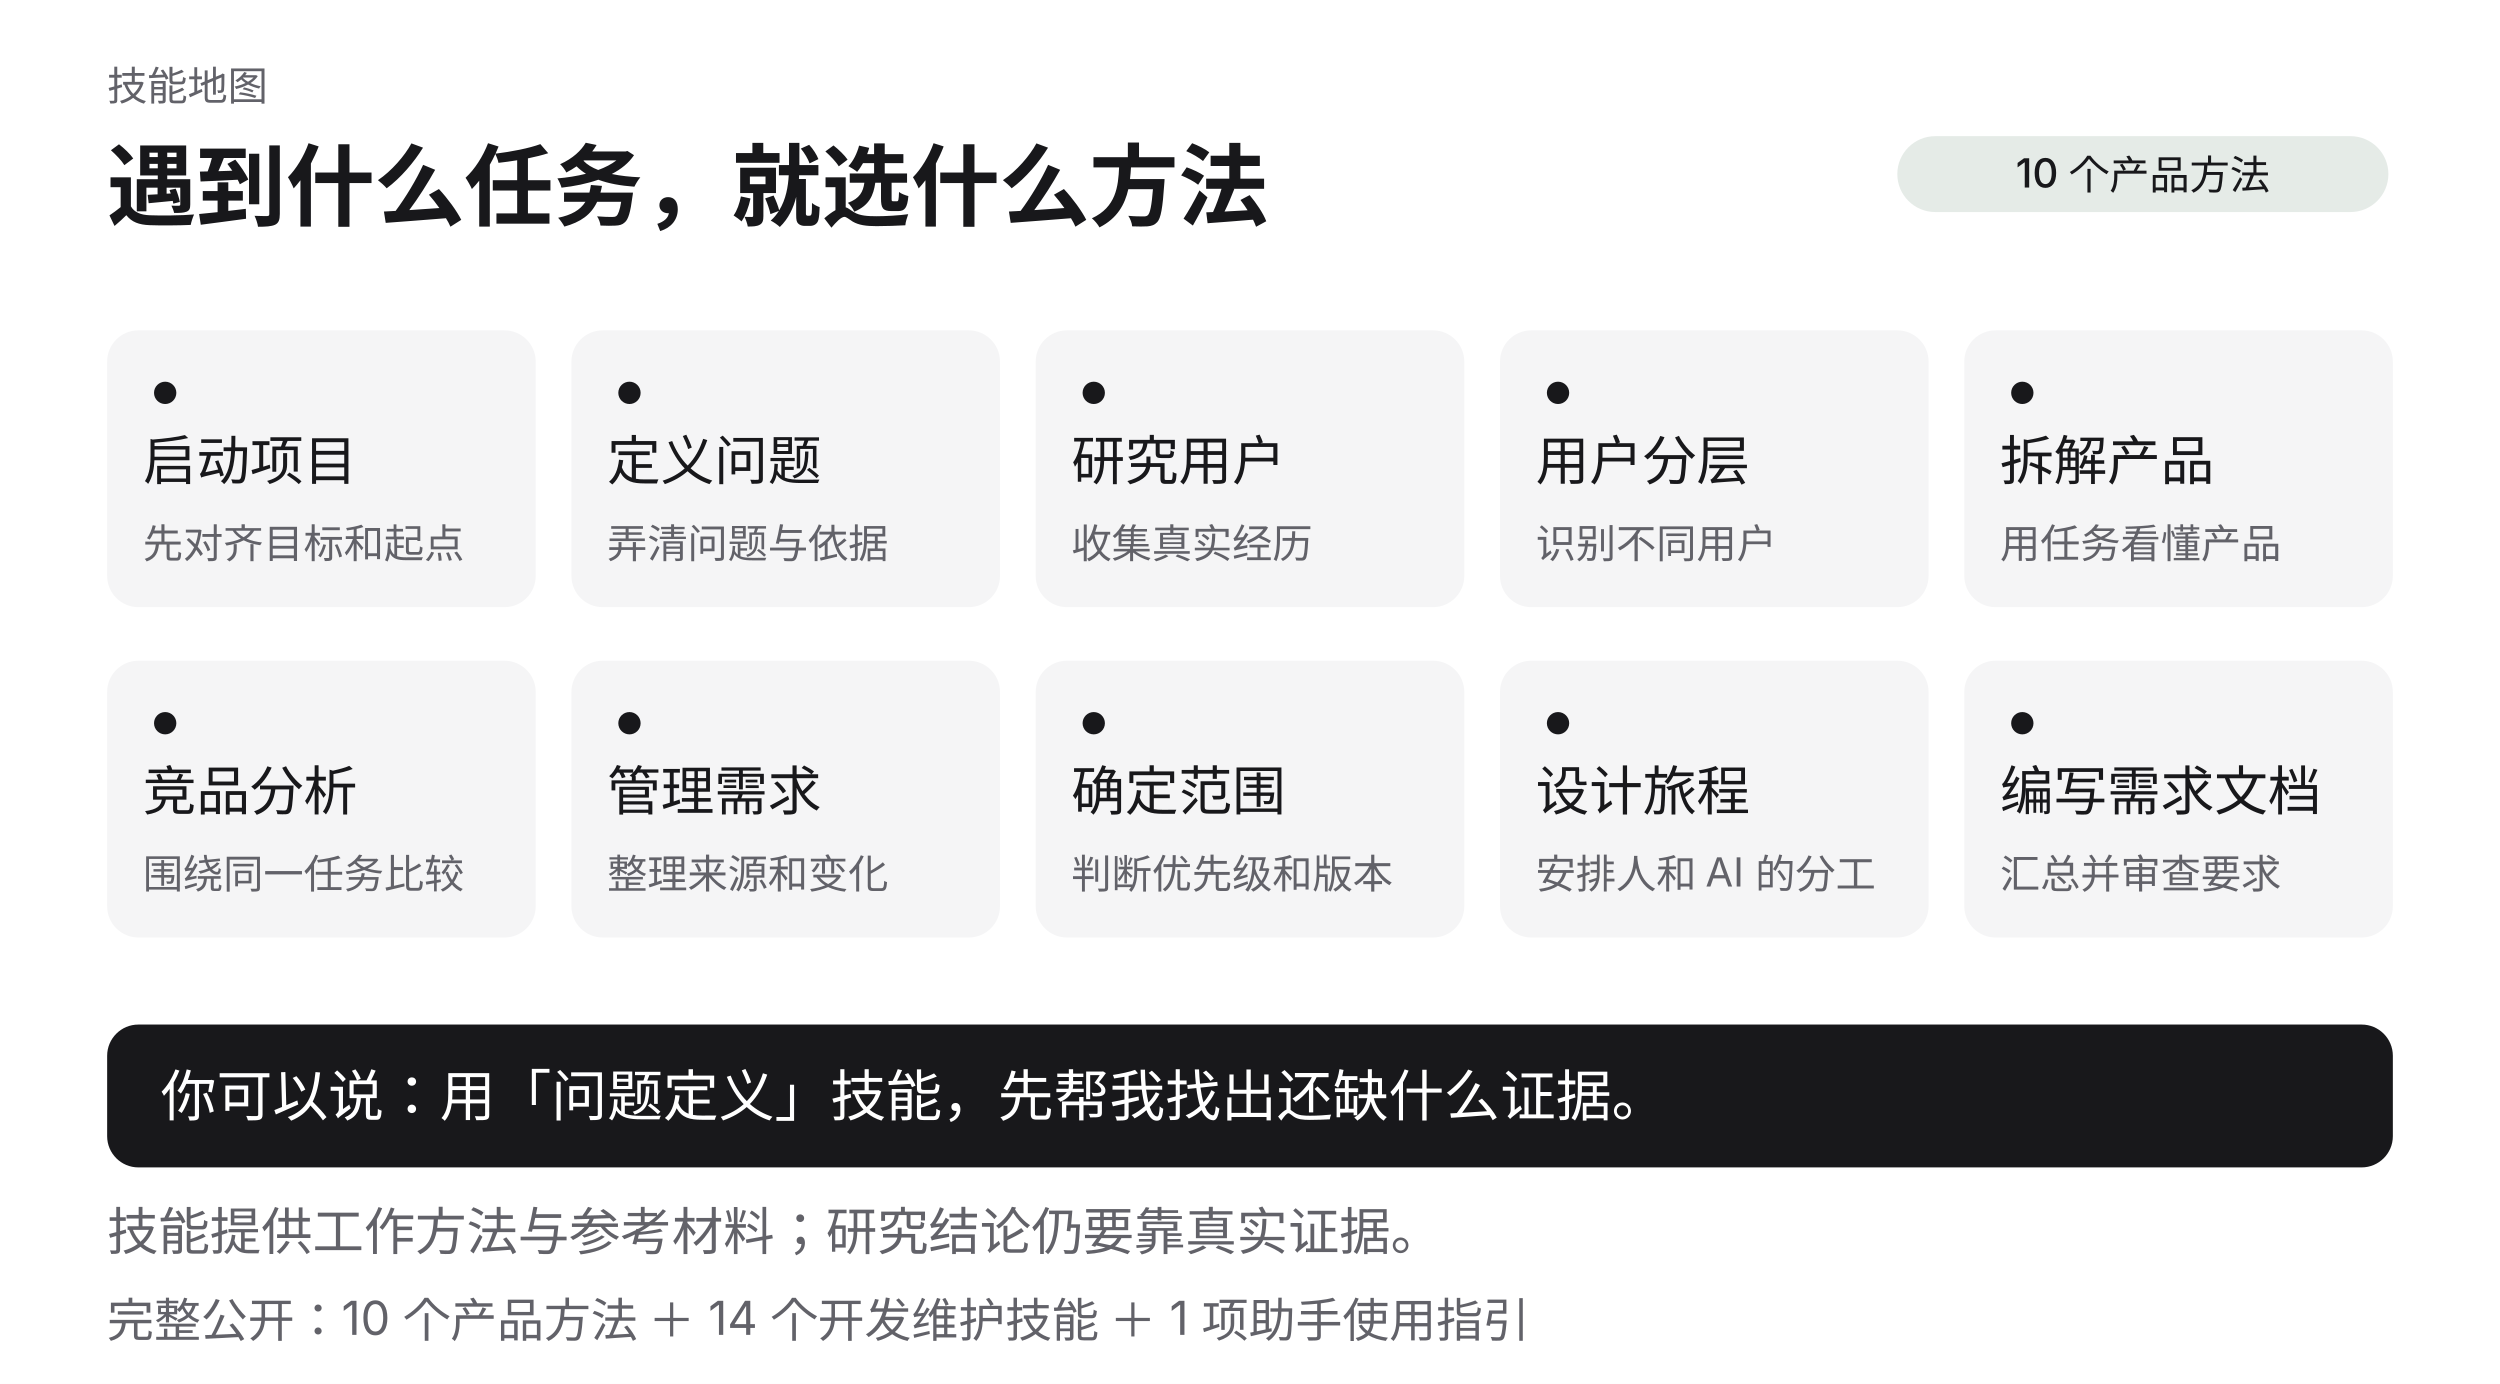
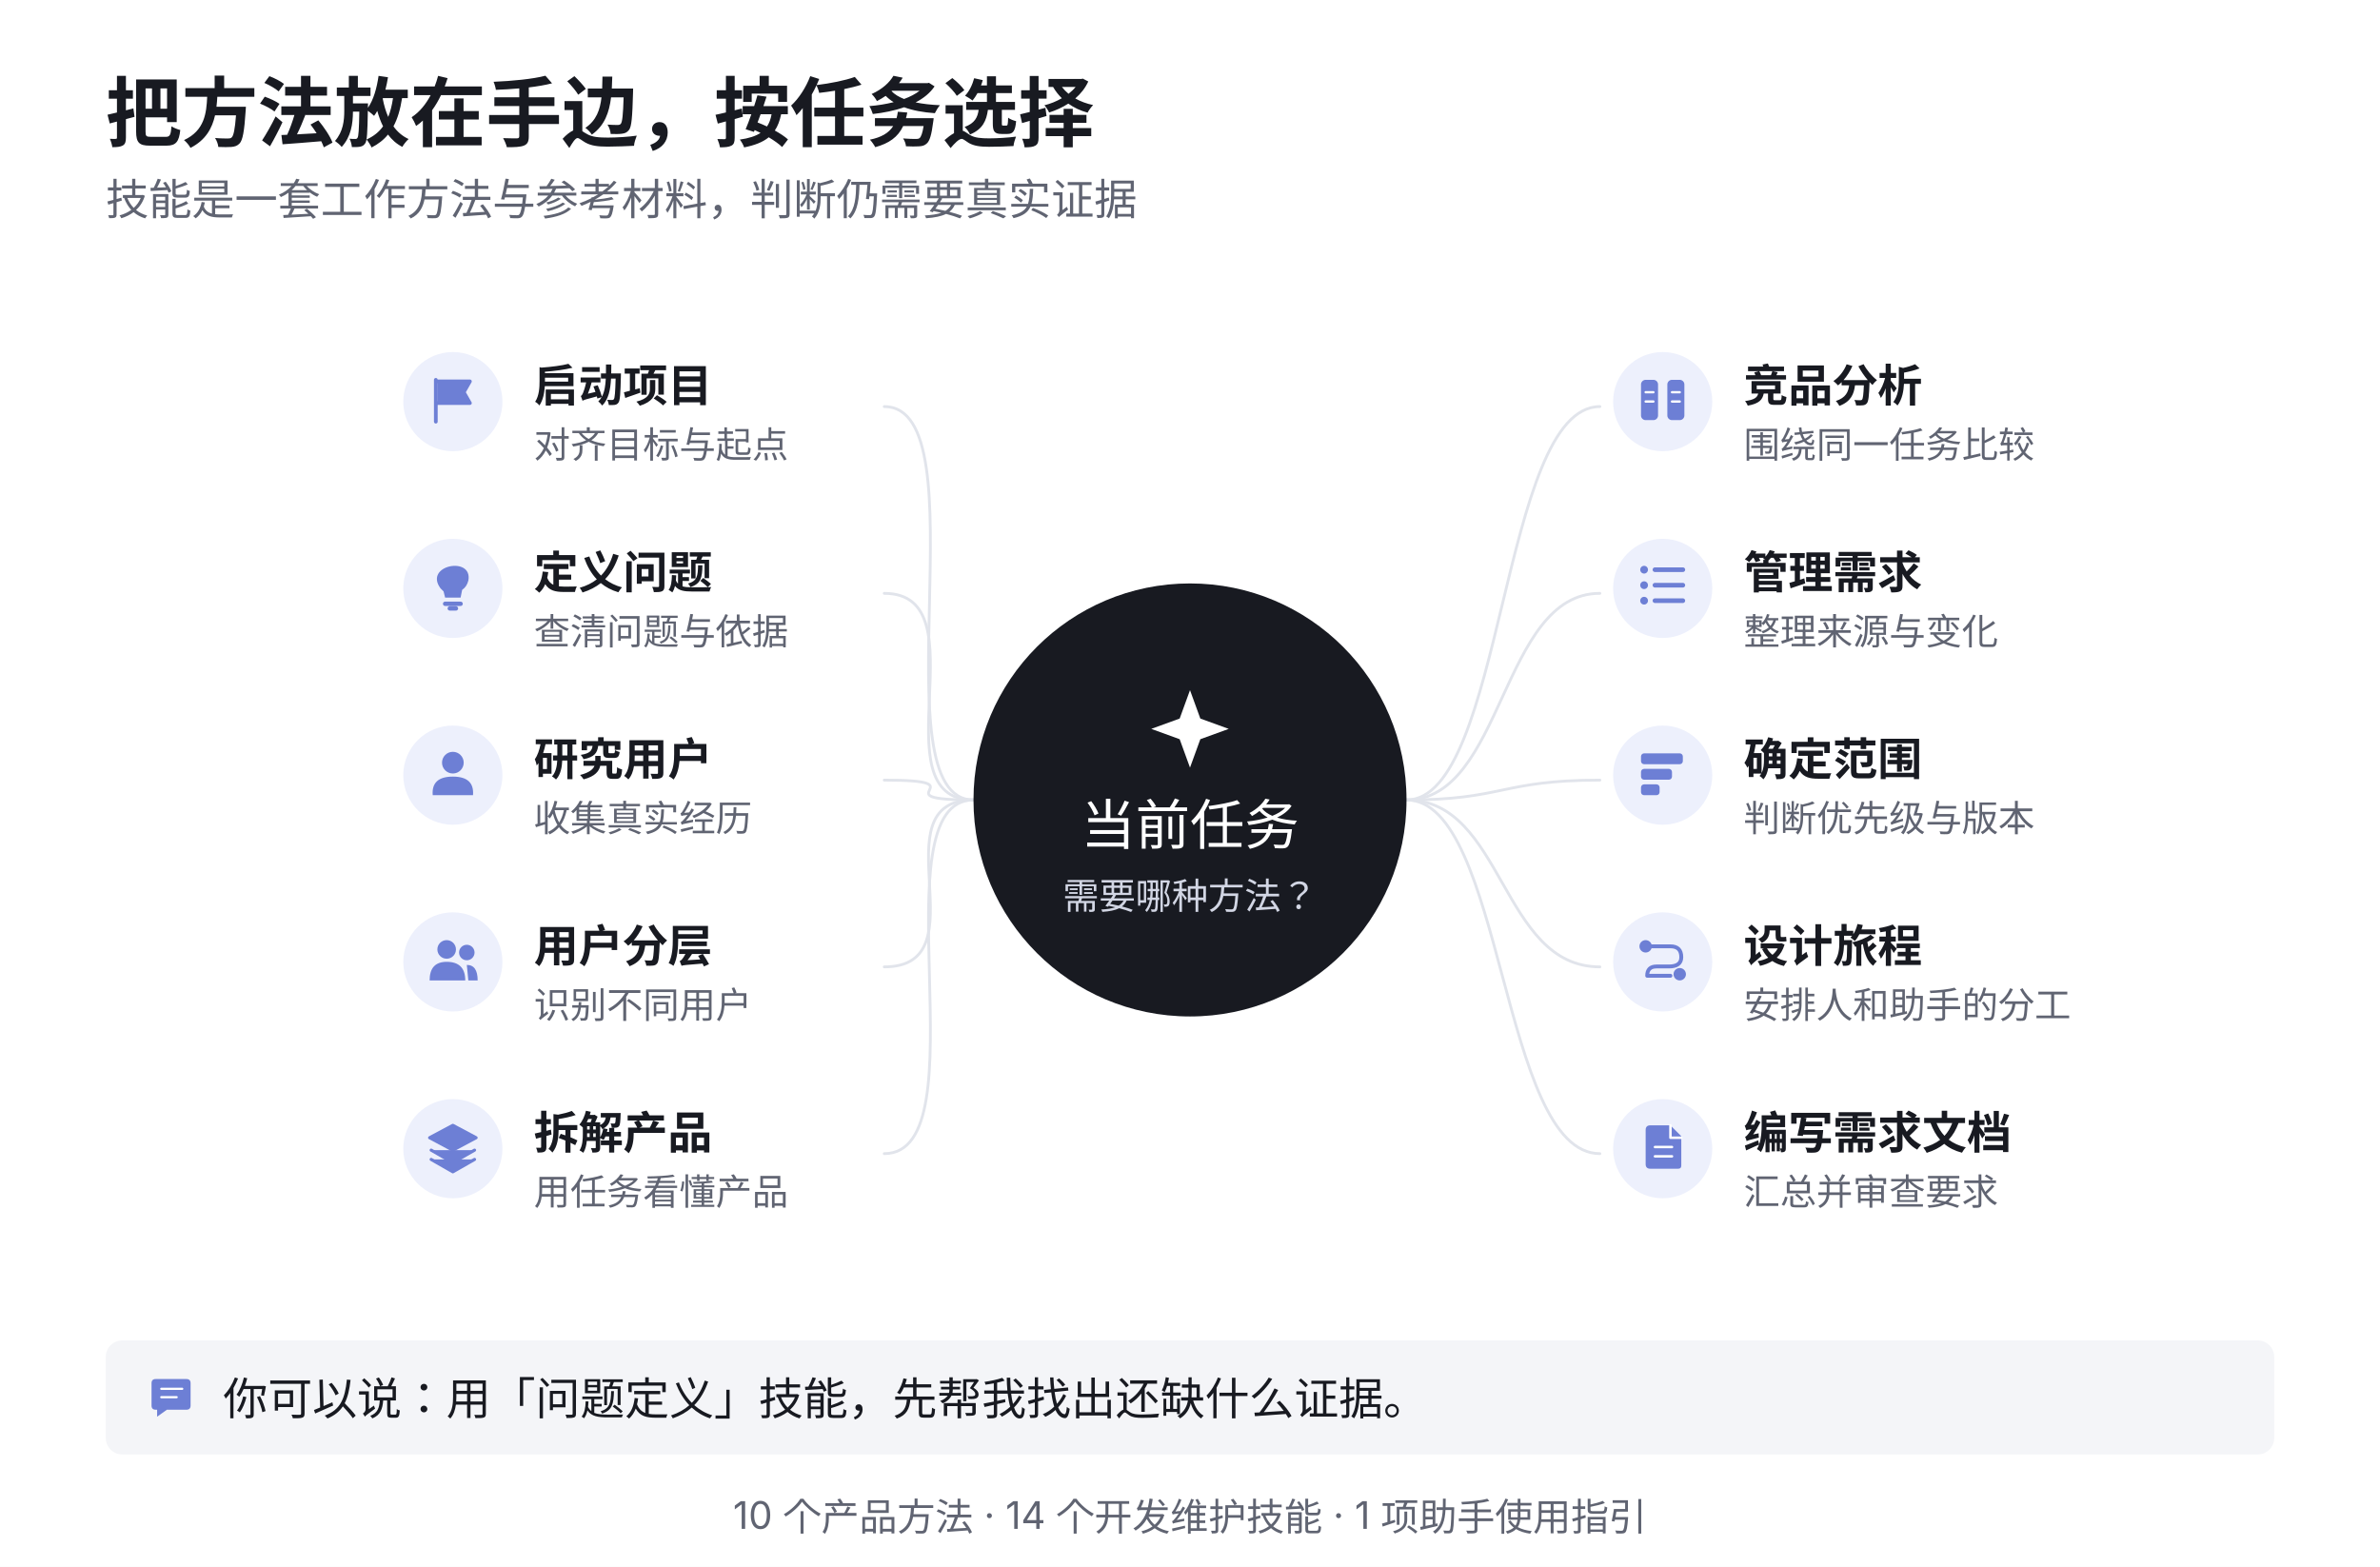
- <svg xmlns="http://www.w3.org/2000/svg" width="1120" height="620" viewBox="0 0 1120 620" role="img" aria-labelledby="title desc">
+ <svg xmlns="http://www.w3.org/2000/svg" width="1440" height="948" viewBox="0 0 1440 948" role="img" aria-labelledby="title desc">
  <defs>
-     <marker id="arrow" viewBox="0 0 10 10" refX="8" refY="5" markerWidth="6" markerHeight="6" orient="auto-start-reverse">
-       <path d="M0 0 L10 5 L0 10" fill="#99999f" />
+     <marker id="arrow" viewBox="0 0 10 10" refX="8" refY="5" markerWidth="7" markerHeight="7" orient="auto-start-reverse">
+       <path d="M1 1L9 5 1 9" fill="none" stroke="#9299aa" stroke-width="1.5" stroke-linejoin="round" />
    </marker>
-     <linearGradient id="glass">
-       <stop stop-color="#fff" stop-opacity=".76" />
-       <stop offset="1" stop-color="#fff" stop-opacity=".56" />
+     <linearGradient id="glass" x2="0" y2="1">
+       <stop stop-color="#fff" stop-opacity=".88" />
+       <stop offset="1" stop-color="#dfe4ef" stop-opacity=".68" />
+     </linearGradient>
+     <linearGradient id="black" x2="0" y2="1">
+       <stop stop-color="#393d4a" />
+       <stop offset="1" stop-color="#171921" />
+     </linearGradient>
+     <linearGradient id="paper" x2="0.8" y2="1">
+       <stop stop-color="#fff" />
+       <stop offset="1" stop-color="#f2f3f8" />
    </linearGradient>
  </defs>
-   <rect width="1120" height="620" fill="#fff" />
+   <rect width="1440" height="948" fill="#fff" />
  <g font-family="-apple-system,BlinkMacSystemFont,'PingFang SC','Microsoft YaHei',sans-serif">
-     <text x="48" y="45" font-size="18" fill="#626269" font-weight="400">技能地图</text>
-     <text x="48" y="98" font-size="40" fill="#18181b" font-weight="600">遇到什么任务，就选什么方法</text>
-     <rect x="850" y="61" width="220" height="34" rx="17" fill="#e5ebe7" />
-     <text x="960.0" y="84" font-size="18" fill="#18181b" font-weight="500" text-anchor="middle">10 个产品方法</text>
-     <rect x="48" y="148" width="192" height="124" rx="14" fill="#f5f5f6" />
-     <circle cx="74" cy="176" r="5" fill="#18181b" />
-     <text x="64" y="215" font-size="24" fill="#18181b" font-weight="500">启动项目</text>
-     <text x="64" y="250" font-size="18" fill="#626269" font-weight="400">先对齐目标和起点</text>
-     <rect x="256" y="148" width="192" height="124" rx="14" fill="#f5f5f6" />
-     <circle cx="282" cy="176" r="5" fill="#18181b" />
-     <text x="272" y="215" font-size="24" fill="#18181b" font-weight="500">定义问题</text>
-     <text x="272" y="250" font-size="18" fill="#626269" font-weight="400">弄清问题与依据</text>
-     <rect x="464" y="148" width="192" height="124" rx="14" fill="#f5f5f6" />
-     <circle cx="490" cy="176" r="5" fill="#18181b" />
-     <text x="480" y="215" font-size="24" fill="#18181b" font-weight="500">研究用户</text>
-     <text x="480" y="250" font-size="18" fill="#626269" font-weight="400">收集真实经历</text>
-     <rect x="672" y="148" width="192" height="124" rx="14" fill="#f5f5f6" />
-     <circle cx="698" cy="176" r="5" fill="#18181b" />
-     <text x="688" y="215" font-size="24" fill="#18181b" font-weight="500">用户分层</text>
-     <text x="688" y="250" font-size="18" fill="#626269" font-weight="400">识别不同用户</text>
-     <rect x="880" y="148" width="192" height="124" rx="14" fill="#f5f5f6" />
-     <circle cx="906" cy="176" r="5" fill="#18181b" />
-     <text x="896" y="215" font-size="24" fill="#18181b" font-weight="500">拆解产品</text>
-     <text x="896" y="250" font-size="18" fill="#626269" font-weight="400">用任务看懂产品</text>
-     <rect x="48" y="296" width="192" height="124" rx="14" fill="#f5f5f6" />
-     <circle cx="74" cy="324" r="5" fill="#18181b" />
-     <text x="64" y="363" font-size="24" fill="#18181b" font-weight="500">竞品分析</text>
-     <text x="64" y="398" font-size="18" fill="#626269" font-weight="400">围绕同一任务比较</text>
-     <rect x="256" y="296" width="192" height="124" rx="14" fill="#f5f5f6" />
-     <circle cx="282" cy="324" r="5" fill="#18181b" />
-     <text x="272" y="363" font-size="24" fill="#18181b" font-weight="500">管理需求</text>
-     <text x="272" y="398" font-size="18" fill="#626269" font-weight="400">整理来源和变化</text>
-     <rect x="464" y="296" width="192" height="124" rx="14" fill="#f5f5f6" />
-     <circle cx="490" cy="324" r="5" fill="#18181b" />
-     <text x="480" y="363" font-size="24" fill="#18181b" font-weight="500">确定范围</text>
-     <text x="480" y="398" font-size="18" fill="#626269" font-weight="400">判断优先级和版本</text>
-     <rect x="672" y="296" width="192" height="124" rx="14" fill="#f5f5f6" />
-     <circle cx="698" cy="324" r="5" fill="#18181b" />
-     <text x="688" y="363" font-size="24" fill="#18181b" font-weight="500">设计旅程</text>
-     <text x="688" y="398" font-size="18" fill="#626269" font-weight="400">安排人和 AI 的分工</text>
-     <rect x="880" y="296" width="192" height="124" rx="14" fill="#f5f5f6" />
-     <circle cx="906" cy="324" r="5" fill="#18181b" />
-     <text x="896" y="363" font-size="24" fill="#18181b" font-weight="500">编写需求文档</text>
-     <text x="896" y="398" font-size="18" fill="#626269" font-weight="400">汇总并审查要求</text>
-     <rect x="48" y="459" width="1024" height="64" rx="14" fill="#18181b" />
-     <text x="72" y="500" font-size="25" fill="#fff" font-weight="500">你可以说：用「问题定义」技能，先帮我找出还缺什么证据。</text>
-     <text x="48" y="560" font-size="23" fill="#626269" font-weight="400">技能提供工作方法与参考材料；研究结论仍要靠真实证据。</text>
-     <text x="48" y="599" font-size="21" fill="#626269" font-weight="400">完整公开：10 个产品方法 ＋ 14 个开发维护技能 ＋ 1 项助手使用指引</text>
+     <text x="64" y="85" font-size="46" fill="#181a21" font-weight="600">把方法放在手边，按任务选择</text>
+     <text x="64" y="130" font-size="26" fill="#606472" font-weight="400">技能是一套工作方法与参考材料，判断仍需要真实证据</text>
+     <path d="M589 484C530 484 595 246 535 246" fill="none" stroke="#e1e4eb" stroke-width="1.7" stroke-linecap="round" stroke-linejoin="round" />
+     <circle cx="274" cy="243" r="30" fill="#edf0fc" />
+     <g transform="translate(259 227) scale(0.9375) rotate(0)">
+       <path d="M5 30V3M6 4H27L23 11 27 18H6" fill="#6d7fd5" stroke="#6d7fd5" stroke-width="2.4" stroke-linecap="round" stroke-linejoin="round" />
+     </g>
+     <text x="323" y="243" font-size="27" fill="#181a21" font-weight="600">启动项目</text>
+     <text x="323" y="277" font-size="22" fill="#606472" font-weight="400">对齐目标与起点</text>
+     <path d="M589 484C530 484 595 359 535 359" fill="none" stroke="#e1e4eb" stroke-width="1.7" stroke-linecap="round" stroke-linejoin="round" />
+     <circle cx="274" cy="356" r="30" fill="#edf0fc" />
+     <g transform="translate(259 340) scale(0.9375) rotate(0)">
+       <path d="M8 17C-3 2 29-4 26 12Q25 16 22 18L21 23H11L10 19Z" fill="#6d7fd5" stroke="#6d7fd5" stroke-width="0" stroke-linecap="round" stroke-linejoin="round" />
+       <path d="M11 27H21M14 30H18" fill="none" stroke="#6d7fd5" stroke-width="2.8" stroke-linecap="round" stroke-linejoin="round" />
+     </g>
+     <text x="323" y="356" font-size="27" fill="#181a21" font-weight="600">定义问题</text>
+     <text x="323" y="390" font-size="22" fill="#606472" font-weight="400">查清问题与依据</text>
+     <path d="M589 484C530 484 595 472 535 472" fill="none" stroke="#e1e4eb" stroke-width="1.7" stroke-linecap="round" stroke-linejoin="round" />
+     <circle cx="274" cy="469" r="30" fill="#edf0fc" />
+     <g transform="translate(259 453) scale(0.9375) rotate(0)">
+       <circle cx="16" cy="9" r="7" fill="#6d7fd5" />
+       <path d="M3 30Q2 18 16 18Q30 18 29 30Z" fill="#6d7fd5" stroke="#6d7fd5" stroke-width="0" stroke-linecap="round" stroke-linejoin="round" />
+     </g>
+     <text x="323" y="469" font-size="27" fill="#181a21" font-weight="600">研究用户</text>
+     <text x="323" y="503" font-size="22" fill="#606472" font-weight="400">收集真实经历</text>
+     <path d="M589 484C530 484 595 585 535 585" fill="none" stroke="#e1e4eb" stroke-width="1.7" stroke-linecap="round" stroke-linejoin="round" />
+     <circle cx="274" cy="582" r="30" fill="#edf0fc" />
+     <g transform="translate(259 566) scale(0.9375) rotate(0)">
+       <circle cx="12" cy="9" r="6" fill="#6d7fd5" />
+       <circle cx="25" cy="11" r="5" fill="#6d7fd5" />
+       <path d="M1 29Q1 17 12 17Q24 17 24 29ZM25 19Q32 19 32 29H26Z" fill="#6d7fd5" stroke="#6d7fd5" stroke-width="0" stroke-linecap="round" stroke-linejoin="round" />
+     </g>
+     <text x="323" y="582" font-size="27" fill="#181a21" font-weight="600">用户分层</text>
+     <text x="323" y="616" font-size="22" fill="#606472" font-weight="400">识别不同用户</text>
+     <path d="M589 484C530 484 595 698 535 698" fill="none" stroke="#e1e4eb" stroke-width="1.7" stroke-linecap="round" stroke-linejoin="round" />
+     <circle cx="274" cy="695" r="30" fill="#edf0fc" />
+     <g transform="translate(259 679) scale(0.9375) rotate(0)">
+       <path d="M16 2L31 10 16 18 1 10ZM2 18l14 8 14-8M2 24l14 8 14-8" fill="#6d7fd5" stroke="#6d7fd5" stroke-width="2" stroke-linecap="round" stroke-linejoin="round" />
+     </g>
+     <text x="323" y="695" font-size="27" fill="#181a21" font-weight="600">拆解产品</text>
+     <text x="323" y="729" font-size="22" fill="#606472" font-weight="400">用任务看懂产品</text>
+     <path d="M851 484C910 484 908 246 968 246" fill="none" stroke="#e1e4eb" stroke-width="1.7" stroke-linecap="round" stroke-linejoin="round" />
+     <circle cx="1006" cy="243" r="30" fill="#edf0fc" />
+     <g transform="translate(991 227) scale(0.9375) rotate(0)">
+       <rect x="2" y="3" width="11" height="26" rx="3" fill="#6d7fd5" />
+       <rect x="19" y="3" width="11" height="26" rx="3" fill="#6d7fd5" />
+       <path d="M5 11H10M5 17H10M22 11H27M22 17H27" fill="none" stroke="#fff" stroke-width="1.5" stroke-linecap="round" stroke-linejoin="round" />
+     </g>
+     <text x="1055" y="243" font-size="27" fill="#181a21" font-weight="600">竞品分析</text>
+     <text x="1055" y="277" font-size="22" fill="#606472" font-weight="400">围绕同一任务比较</text>
+     <path d="M851 484C910 484 908 359 968 359" fill="none" stroke="#e1e4eb" stroke-width="1.7" stroke-linecap="round" stroke-linejoin="round" />
+     <circle cx="1006" cy="356" r="30" fill="#edf0fc" />
+     <g transform="translate(991 340) scale(0.9375) rotate(0)">
+       <circle cx="4" cy="5" r="2.5" fill="#6d7fd5" />
+       <path d="M11 5H29" fill="none" stroke="#6d7fd5" stroke-width="3" stroke-linecap="round" stroke-linejoin="round" />
+       <circle cx="4" cy="15" r="2.5" fill="#6d7fd5" />
+       <path d="M11 15H29" fill="none" stroke="#6d7fd5" stroke-width="3" stroke-linecap="round" stroke-linejoin="round" />
+       <circle cx="4" cy="25" r="2.5" fill="#6d7fd5" />
+       <path d="M11 25H29" fill="none" stroke="#6d7fd5" stroke-width="3" stroke-linecap="round" stroke-linejoin="round" />
+     </g>
+     <text x="1055" y="356" font-size="27" fill="#181a21" font-weight="600">管理需求</text>
+     <text x="1055" y="390" font-size="22" fill="#606472" font-weight="400">整理来源与变化</text>
+     <path d="M851 484C910 484 908 472 968 472" fill="none" stroke="#e1e4eb" stroke-width="1.7" stroke-linecap="round" stroke-linejoin="round" />
+     <circle cx="1006" cy="469" r="30" fill="#edf0fc" />
+     <g transform="translate(991 453) scale(0.9375) rotate(0)">
+       <rect x="2" y="3" width="27" height="7" rx="2" fill="#6d7fd5" />
+       <rect x="2" y="13" width="20" height="7" rx="2" fill="#6d7fd5" />
+       <rect x="2" y="23" width="12" height="7" rx="2" fill="#6d7fd5" />
+     </g>
+     <text x="1055" y="469" font-size="27" fill="#181a21" font-weight="600">确定范围</text>
+     <text x="1055" y="503" font-size="22" fill="#606472" font-weight="400">判断优先级与版本</text>
+     <path d="M851 484C910 484 908 585 968 585" fill="none" stroke="#e1e4eb" stroke-width="1.7" stroke-linecap="round" stroke-linejoin="round" />
+     <circle cx="1006" cy="582" r="30" fill="#edf0fc" />
+     <g transform="translate(991 566) scale(0.9375) rotate(0)">
+       <circle cx="5" cy="7" r="4" fill="#6d7fd5" />
+       <circle cx="27" cy="25" r="4" fill="#6d7fd5" />
+       <path d="M9 7H21Q28 7 28 14Q28 20 20 20H12Q6 20 6 26H21" fill="none" stroke="#6d7fd5" stroke-width="2.5" stroke-linecap="round" stroke-linejoin="round" />
+     </g>
+     <text x="1055" y="582" font-size="27" fill="#181a21" font-weight="600">设计旅程</text>
+     <text x="1055" y="616" font-size="22" fill="#606472" font-weight="400">安排人和助手的分工</text>
+     <path d="M851 484C910 484 908 698 968 698" fill="none" stroke="#e1e4eb" stroke-width="1.7" stroke-linecap="round" stroke-linejoin="round" />
+     <circle cx="1006" cy="695" r="30" fill="#edf0fc" />
+     <g transform="translate(991 679) scale(0.9375) rotate(0)">
+       <path d="M8 2H21L28 9V28Q28 30 26 30H8Q5 30 5 27V5Q5 2 8 2Z" fill="#6d7fd5" stroke="#6d7fd5" stroke-width="0" stroke-linecap="round" stroke-linejoin="round" />
+       <path d="M21 2V10H28M11 16H22M11 22H22" fill="none" stroke="#fff" stroke-width="1.6" stroke-linecap="round" stroke-linejoin="round" />
+     </g>
+     <text x="1055" y="695" font-size="27" fill="#181a21" font-weight="600">编写需求文档</text>
+     <text x="1055" y="729" font-size="22" fill="#606472" font-weight="400">汇总并审查要求</text>
+     <circle cx="720" cy="484" r="131" fill="#181a21" />
+     <g transform="translate(695 416) scale(1.5625) rotate(0)">
+       <path d="M16 1l4 11 11 4-11 4-4 11-4-11-11-4 11-4Z" fill="#fff" stroke="#fff" stroke-width="0" stroke-linecap="round" stroke-linejoin="round" />
+     </g>
+     <text x="720" y="511" font-size="33" fill="#fff" font-weight="500" text-anchor="middle">当前任务</text>
+     <text x="720" y="550" font-size="22" fill="#d2d6e4" font-weight="400" text-anchor="middle">需要哪种方法？</text>
+     <rect x="64" y="811" width="1312" height="69" rx="10" fill="#f4f5f8" />
+     <g transform="translate(90 831) scale(0.84375) rotate(0)">
+       <path d="M5 4H27Q30 4 30 7V23Q30 26 27 26H13L6 31V26H5Q2 26 2 23V7Q2 4 5 4Z" fill="#6d7fd5" stroke="#6d7fd5" stroke-width="0" stroke-linecap="round" stroke-linejoin="round" />
+       <path d="M9 11H24M9 17H20" fill="none" stroke="#fff" stroke-width="1.6" stroke-linecap="round" stroke-linejoin="round" />
+     </g>
+     <text x="135" y="856" font-size="27" fill="#181a21" font-weight="500">你可以说：用「问题定义」技能，先帮我找出还缺什么证据。</text>
+     <text x="720" y="925" font-size="23" fill="#606472" font-weight="400" text-anchor="middle">10 个产品方法  ·  14 个开发维护技能  ·  1 项助手使用指引</text>
  </g>
</svg>
